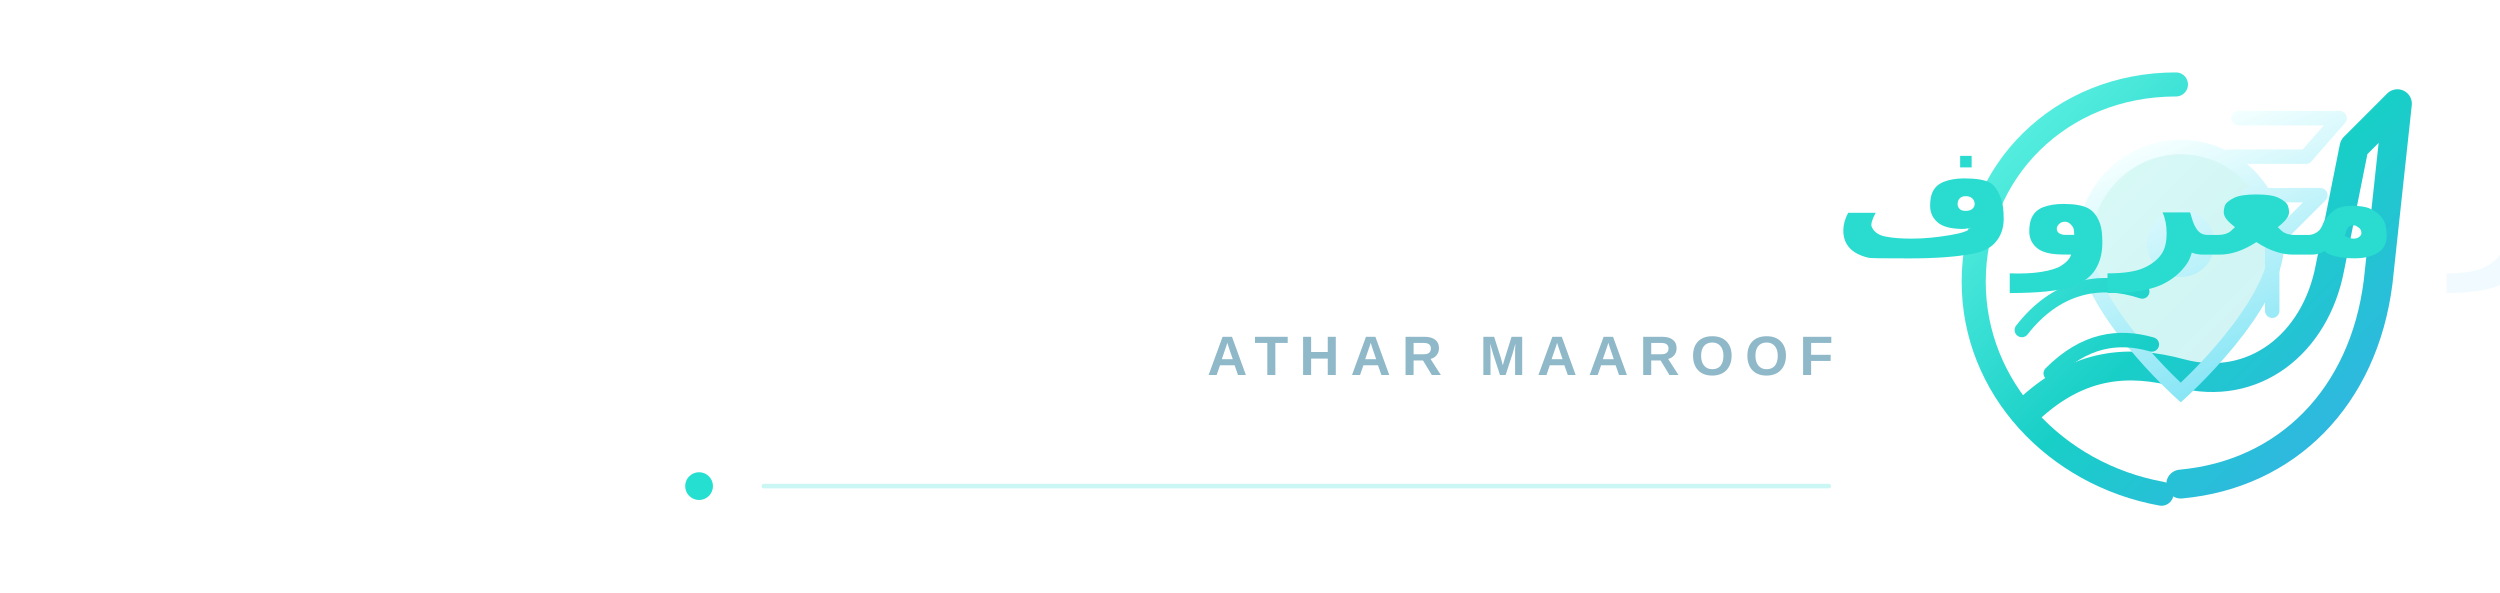
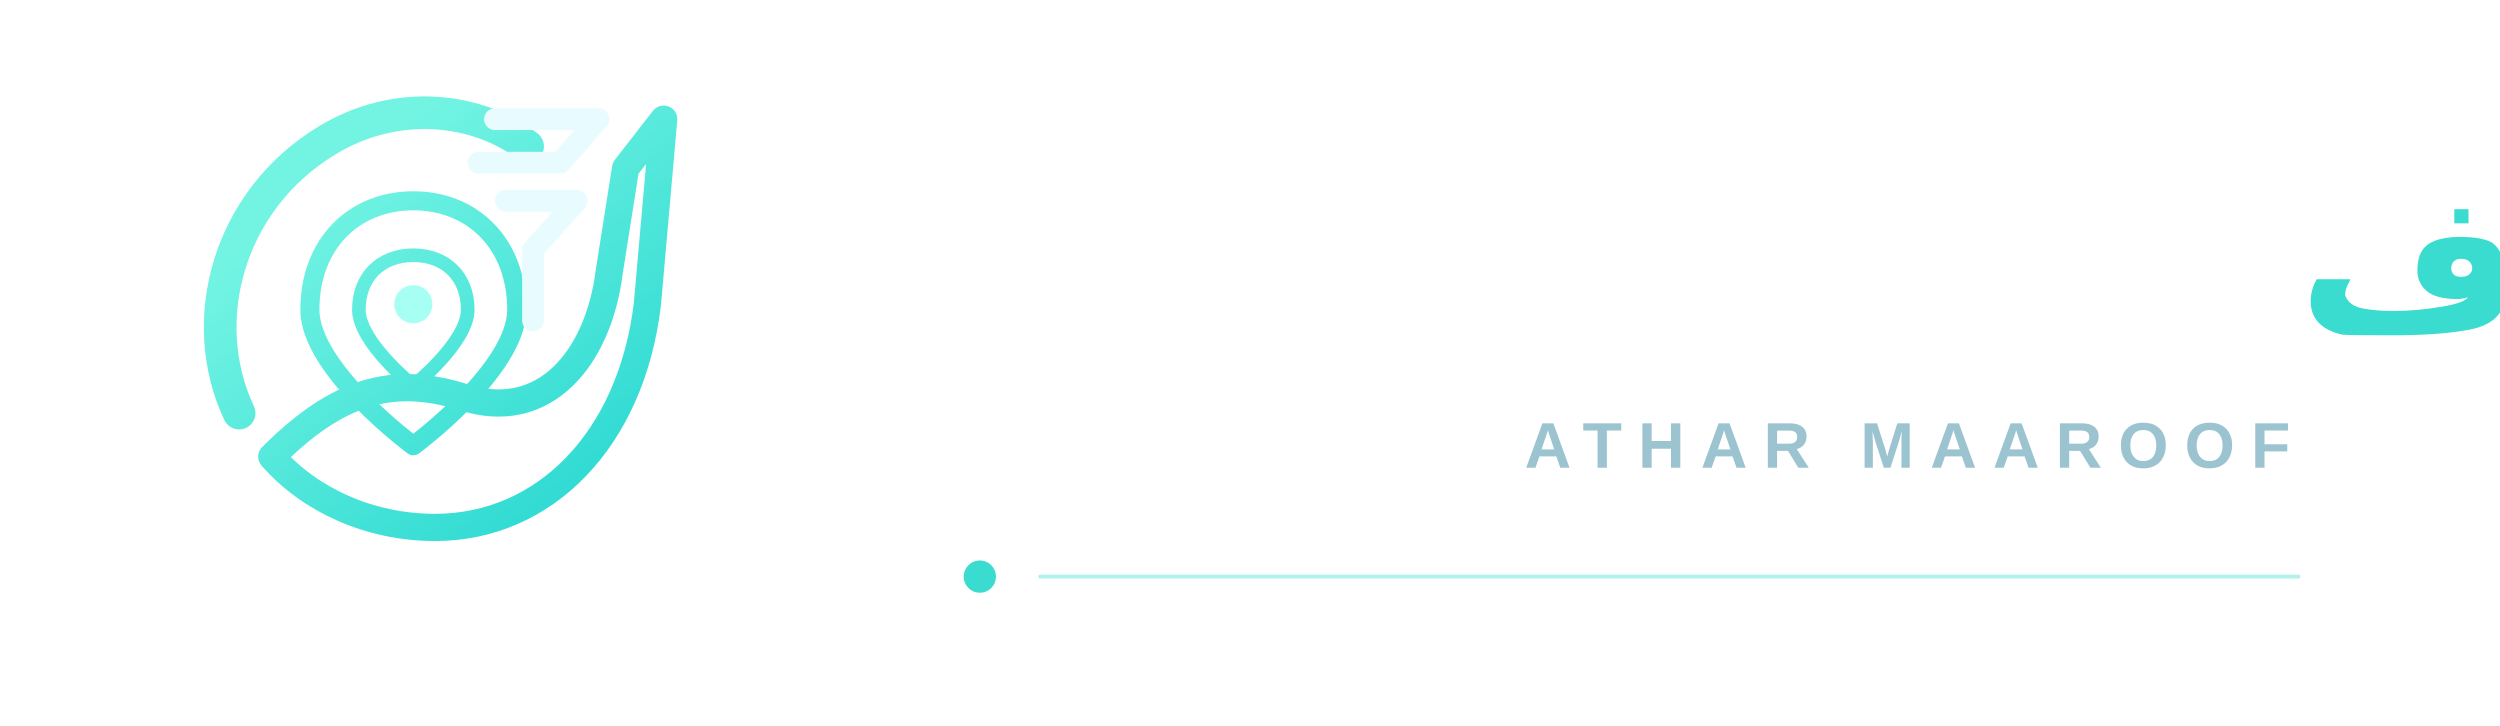
- <svg xmlns="http://www.w3.org/2000/svg" viewBox="0 0 540 128" fill="none" role="img" aria-labelledby="title desc">
-   <g transform="translate(418 12) scale(1.04)">
-     <defs>
-       <linearGradient id="main" x1="8" y1="8" x2="92" y2="92" gradientUnits="userSpaceOnUse">
-         <stop stop-color="#64F5E5" />
-         <stop offset=".52" stop-color="#18CFC7" />
-         <stop offset="1" stop-color="#39AEEA" />
-       </linearGradient>
-       <linearGradient id="shine" x1="56" y1="14" x2="83" y2="76" gradientUnits="userSpaceOnUse">
-         <stop stop-color="#F4FFFF" />
-         <stop offset="1" stop-color="#64DDF2" />
-       </linearGradient>
-     </defs>
-     <path d="M50 6C26 6 8 24 8 47C8 69 25 87 47 91" stroke="url(#main)" stroke-width="5" stroke-linecap="round" />
-     <path d="M20 73C30 64 40 63 51 66C66 70 79 60 82 44L87 19L96 10L92 47C89 71 73 87 51 89" stroke="url(#main)" stroke-width="6" stroke-linecap="round" stroke-linejoin="round" />
-     <path d="M51 19C40 19 31 28 31 39C31 52 51 70 51 70C51 70 71 52 71 39C71 28 62 19 51 19Z" fill="url(#main)" fill-opacity=".2" stroke="url(#shine)" stroke-width="3" />
-     <circle cx="51" cy="39" r="7" fill="url(#shine)" />
-     <path d="M18 57C25 48 34 46 43 49M24 66C31 59 38 58 45 60" stroke="url(#main)" stroke-width="3" stroke-linecap="round" />
-     <path d="M63 13H84L77 21H61M65 29H80L70 39V53" stroke="url(#shine)" stroke-width="3" stroke-linecap="round" stroke-linejoin="round" />
+ <svg xmlns="http://www.w3.org/2000/svg" viewBox="0 0 620 180" fill="none" role="img" aria-labelledby="title desc">
+   <defs>
+     <linearGradient id="mark" x1="40" y1="20" x2="140" y2="145" gradientUnits="userSpaceOnUse">
+       <stop stop-color="#73F4E3" />
+       <stop offset=".52" stop-color="#27D7D0" />
+       <stop offset="1" stop-color="#79BFFF" />
+     </linearGradient>
+   </defs>
+   <g transform="translate(35 12) scale(1.35)" stroke-linecap="round" stroke-linejoin="round">
+     <path d="M18 67C10 50 16 28 34 17C47 9 62 11 71 18" stroke="url(#mark)" stroke-width="6" />
+     <path d="M24 75C36 63 46 60 59 64C74 69 84 57 86 41L89 22L96 13L93 47C90 72 74 88 54 88C42 88 31 83 24 75Z" stroke="url(#mark)" stroke-width="5" />
+     <path d="M31 48C31 36 39 28 50 28C61 28 69 36 69 48C69 59 50 73 50 73C50 73 31 59 31 48Z" stroke="url(#mark)" stroke-width="3.5" />
+     <path d="M40 48C40 42 44 38 50 38C56 38 60 42 60 48C60 54 50 62 50 62C50 62 40 54 40 48Z" stroke="url(#mark)" stroke-width="2.5" />
+     <circle cx="50" cy="47" r="3.5" fill="#A6FFF2" stroke="none" />
+     <path d="M65 13H84L77 21H62M67 28H80L72 37V50" stroke="#E8FCFF" stroke-width="4" />
  </g>
-   <text x="396" y="55" text-anchor="end" direction="rtl" font-family="Tahoma, Arial, sans-serif" font-size="34" font-weight="800" fill="#F1FBFF">أثر <tspan fill="#29DCCF">معروف</tspan>
+   <text x="570" y="82" text-anchor="end" direction="rtl" font-family="Tahoma,Arial,sans-serif" font-size="48" font-weight="800" fill="#F1FBFF">أثر <tspan fill="#39DCCF">معروف</tspan>
  </text>
-   <text x="396" y="81" text-anchor="end" font-family="Arial, sans-serif" font-size="12" letter-spacing="2.4" font-weight="600" fill="#8FB8C9">ATHAR MAAROOF</text>
-   <path d="M165 105H395" stroke="#25E0D0" stroke-opacity=".24" stroke-linecap="round" />
-   <circle cx="151" cy="105" r="3" fill="#25E0D0" />
+   <text x="568" y="116" text-anchor="end" font-family="Arial,sans-serif" font-size="16" letter-spacing="4" font-weight="600" fill="#9CC3D0">ATHAR MAAROOF</text>
+   <path d="M258 143H570" stroke="#39DCCF" stroke-opacity=".38" stroke-linecap="round" />
+   <circle cx="243" cy="143" r="4" fill="#39DCCF" />
</svg>
